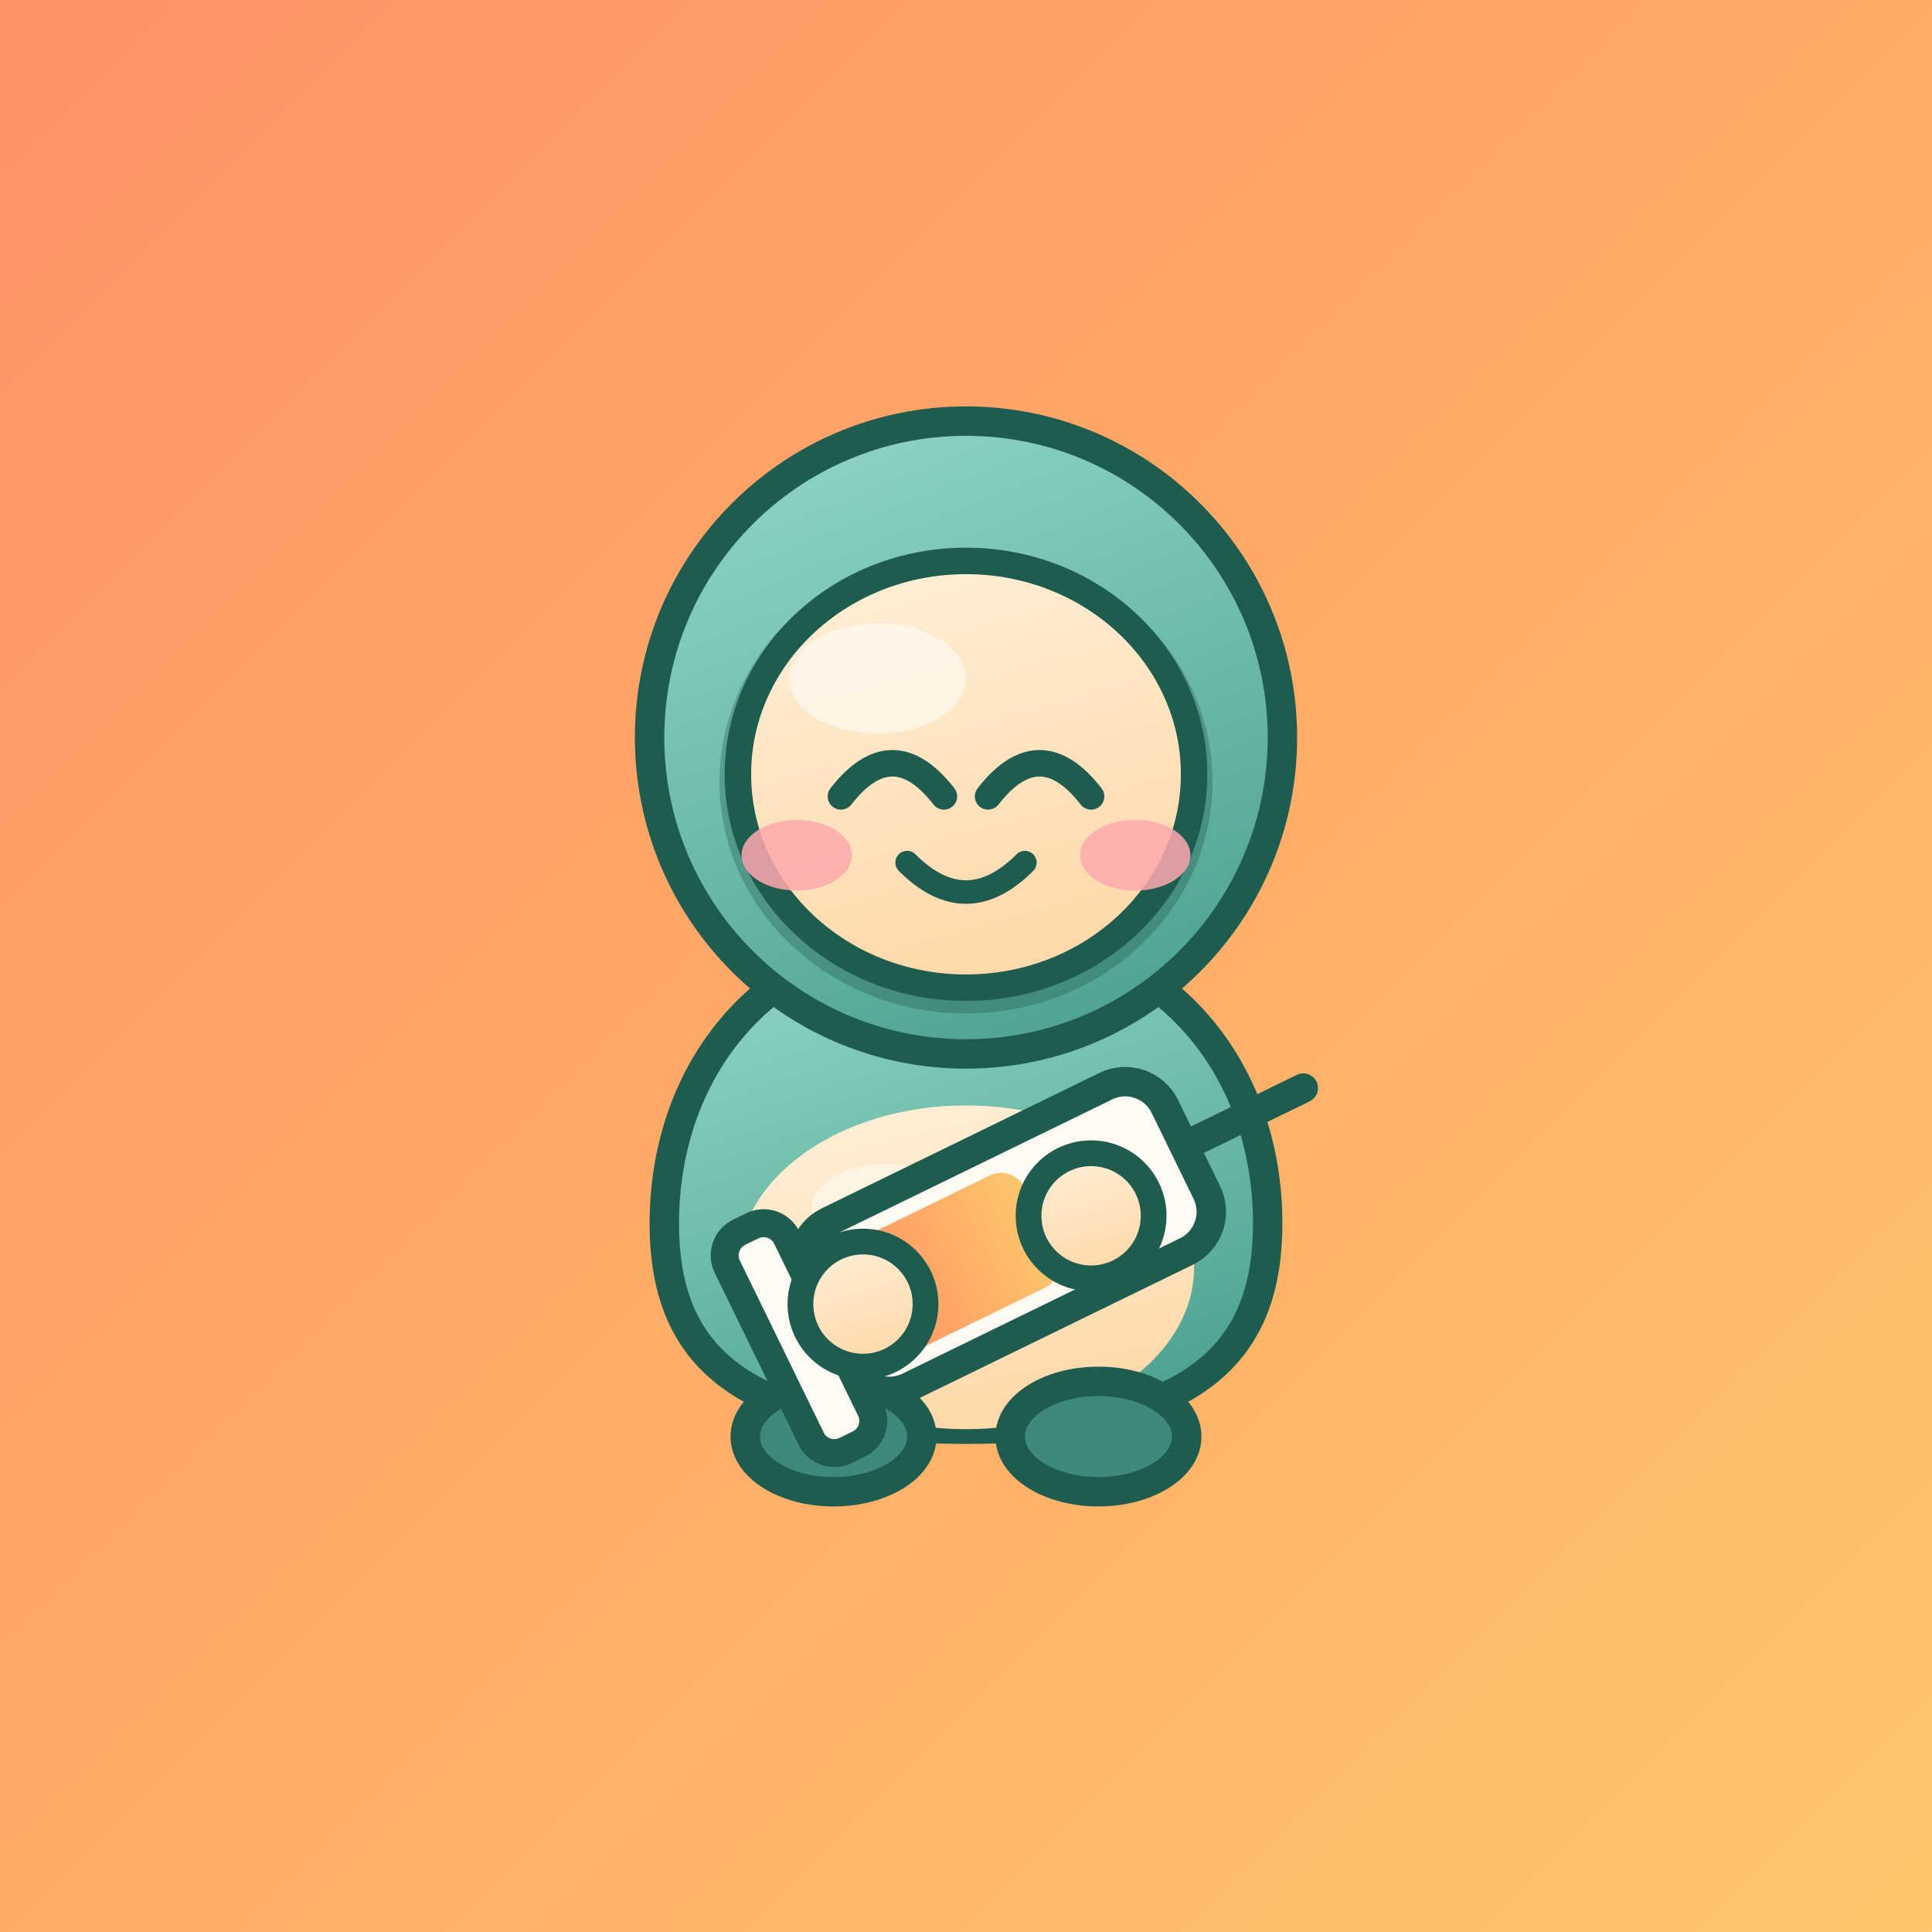
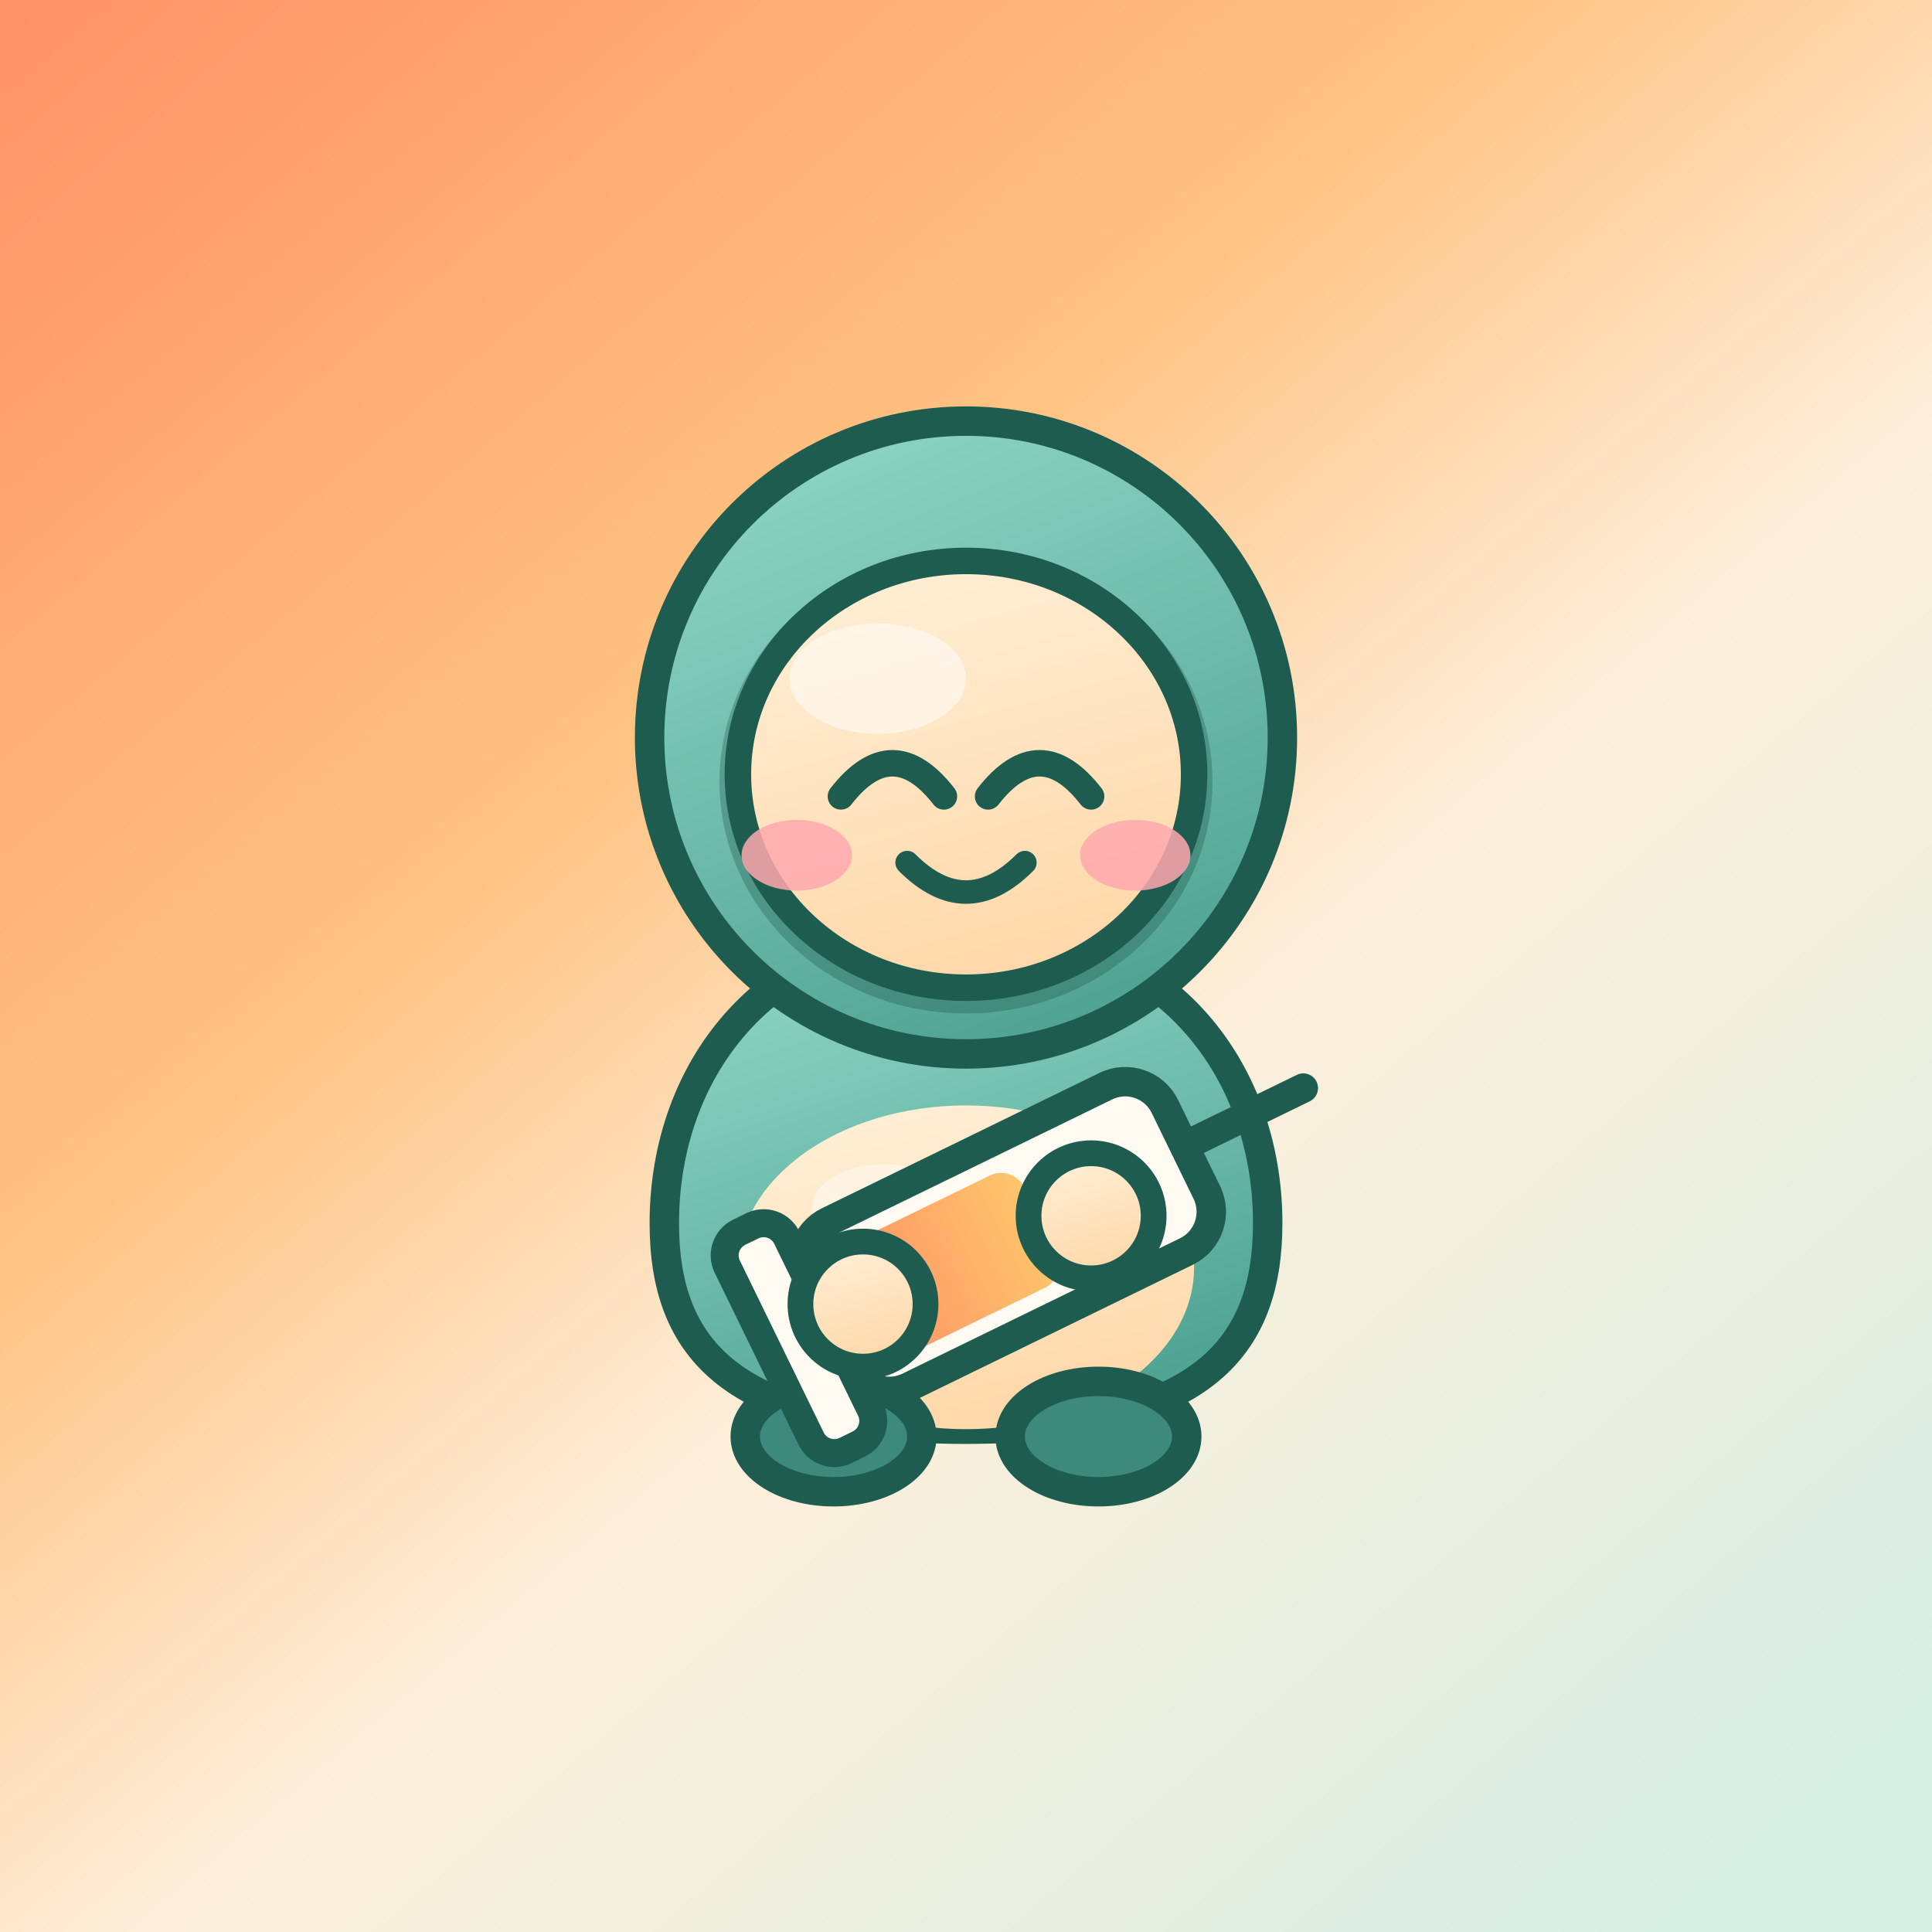
<svg xmlns="http://www.w3.org/2000/svg" viewBox="0 0 512 512">
  <defs>
-     <linearGradient id="mBg" x1="0" y1="0" x2="1" y2="1">
+     <linearGradient id="mBg" x1="0" y1="0" x2="0.85" y2="1">
      <stop offset="0%" stop-color="#ff9166" />
-       <stop offset="100%" stop-color="#ffc66b" />
+       <stop offset="38%" stop-color="#ffc281" />
+       <stop offset="62%" stop-color="#fdefdb" />
+       <stop offset="100%" stop-color="#d7eee4" />
    </linearGradient>
    <linearGradient id="mHood" x1="0.2" y1="0" x2="0.6" y2="1">
      <stop offset="0%" stop-color="#8fd6c6" />
      <stop offset="100%" stop-color="#4fa392" />
    </linearGradient>
    <linearGradient id="mSkin" x1="0" y1="0" x2="0.3" y2="1">
      <stop offset="0%" stop-color="#fff1da" />
      <stop offset="100%" stop-color="#ffd9ab" />
    </linearGradient>
    <linearGradient id="mLiq" x1="0" y1="0" x2="1" y2="0">
      <stop offset="0%" stop-color="#ff9166" />
      <stop offset="100%" stop-color="#ffc66b" />
    </linearGradient>
  </defs>
  <rect width="512" height="512" fill="url(#mBg)" />
  <g transform="translate(109.75,94.05) scale(1.95)">
    <path d="M75 78 c27 0 41 19 41 40 c0 17 -9 28 -41 28 s-41 -11 -41 -28 c0 -21 14 -40 41 -40 z" fill="url(#mHood)" stroke="#1f5c50" stroke-width="4" stroke-linejoin="round" />
    <ellipse cx="75" cy="124" rx="31" ry="22" fill="url(#mSkin)" />
    <ellipse cx="64" cy="116" rx="10" ry="6" fill="rgba(255,255,255,0.45)" />
    <ellipse cx="57" cy="147" rx="12" ry="7.5" fill="#3d8a7c" stroke="#1f5c50" stroke-width="4" />
    <ellipse cx="93" cy="147" rx="12" ry="7.5" fill="#3d8a7c" stroke="#1f5c50" stroke-width="4" />
    <circle cx="75" cy="52" r="43" fill="url(#mHood)" stroke="#1f5c50" stroke-width="4" />
    <ellipse cx="75" cy="58" rx="33.5" ry="31.5" fill="rgba(20,70,60,0.28)" />
    <ellipse cx="75" cy="57" rx="31" ry="29" fill="url(#mSkin)" stroke="#1f5c50" stroke-width="3.6" />
    <ellipse cx="63" cy="44" rx="12" ry="7.5" fill="rgba(255,255,255,0.5)" />
    <path d="M58 60 q7 -9 14 0" fill="none" stroke="#1f5c50" stroke-width="3.6" stroke-linecap="round" />
    <path d="M78 60 q7 -9 14 0" fill="none" stroke="#1f5c50" stroke-width="3.6" stroke-linecap="round" />
    <ellipse cx="52" cy="68" rx="7.5" ry="4.8" fill="#ffa8ae" opacity=".85" />
    <ellipse cx="98" cy="68" rx="7.5" ry="4.8" fill="#ffa8ae" opacity=".85" />
    <path d="M67 69 q8 8 16 0" fill="none" stroke="#1f5c50" stroke-width="3.2" stroke-linecap="round" />
    <g transform="rotate(-26 75 122)">
      <path d="M110 122 h16" stroke="#1f5c50" stroke-width="4" stroke-linecap="round" />
      <rect x="54" y="110" width="54" height="25" rx="6" fill="#fffaf2" stroke="#1f5c50" stroke-width="4" />
      <rect x="58" y="114" width="28" height="17" rx="3.5" fill="url(#mLiq)" />
      <rect x="45" y="106" width="9" height="33" rx="3.5" fill="#fffaf2" stroke="#1f5c50" stroke-width="3.8" />
    </g>
    <circle cx="61" cy="129" r="8.5" fill="url(#mSkin)" stroke="#1f5c50" stroke-width="3.5" />
    <circle cx="92" cy="117" r="8.5" fill="url(#mSkin)" stroke="#1f5c50" stroke-width="3.5" />
  </g>
</svg>
